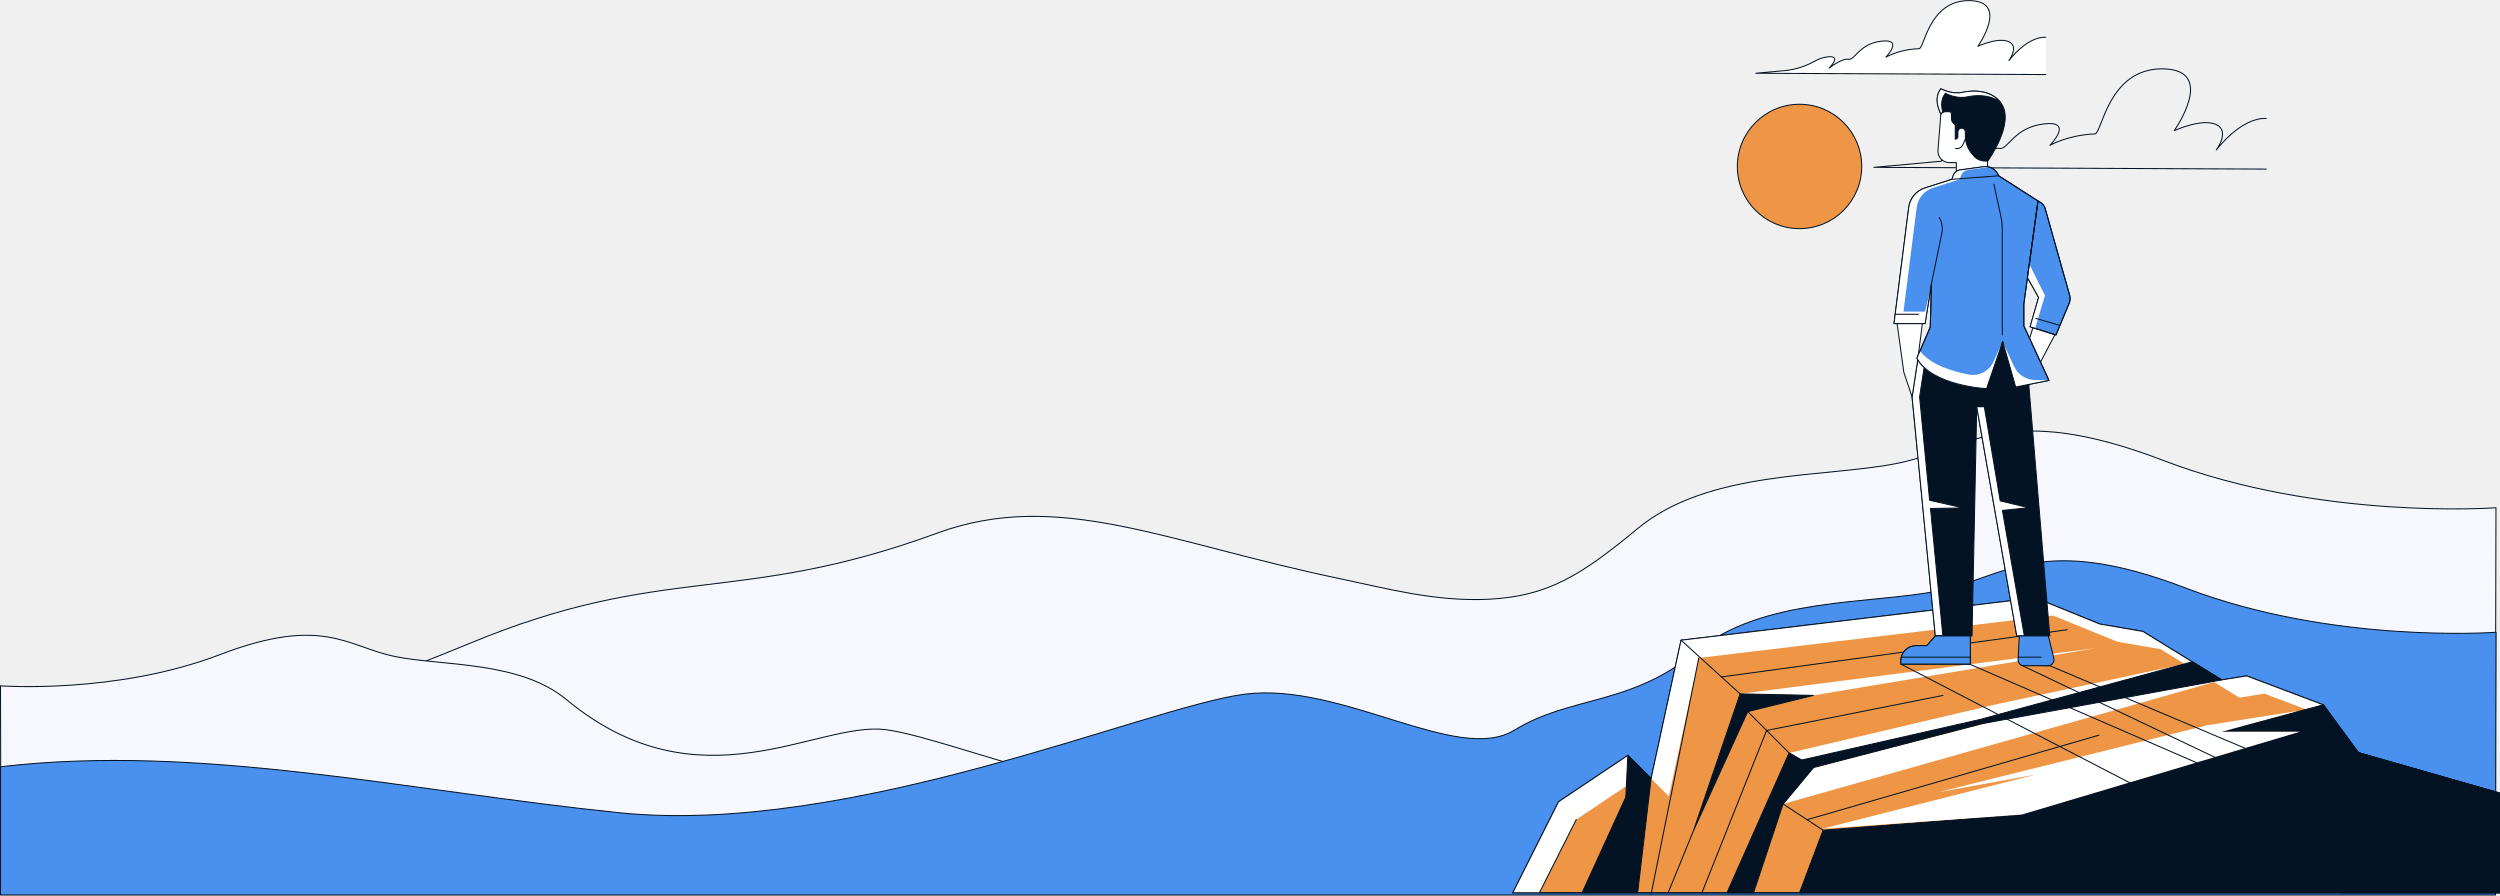
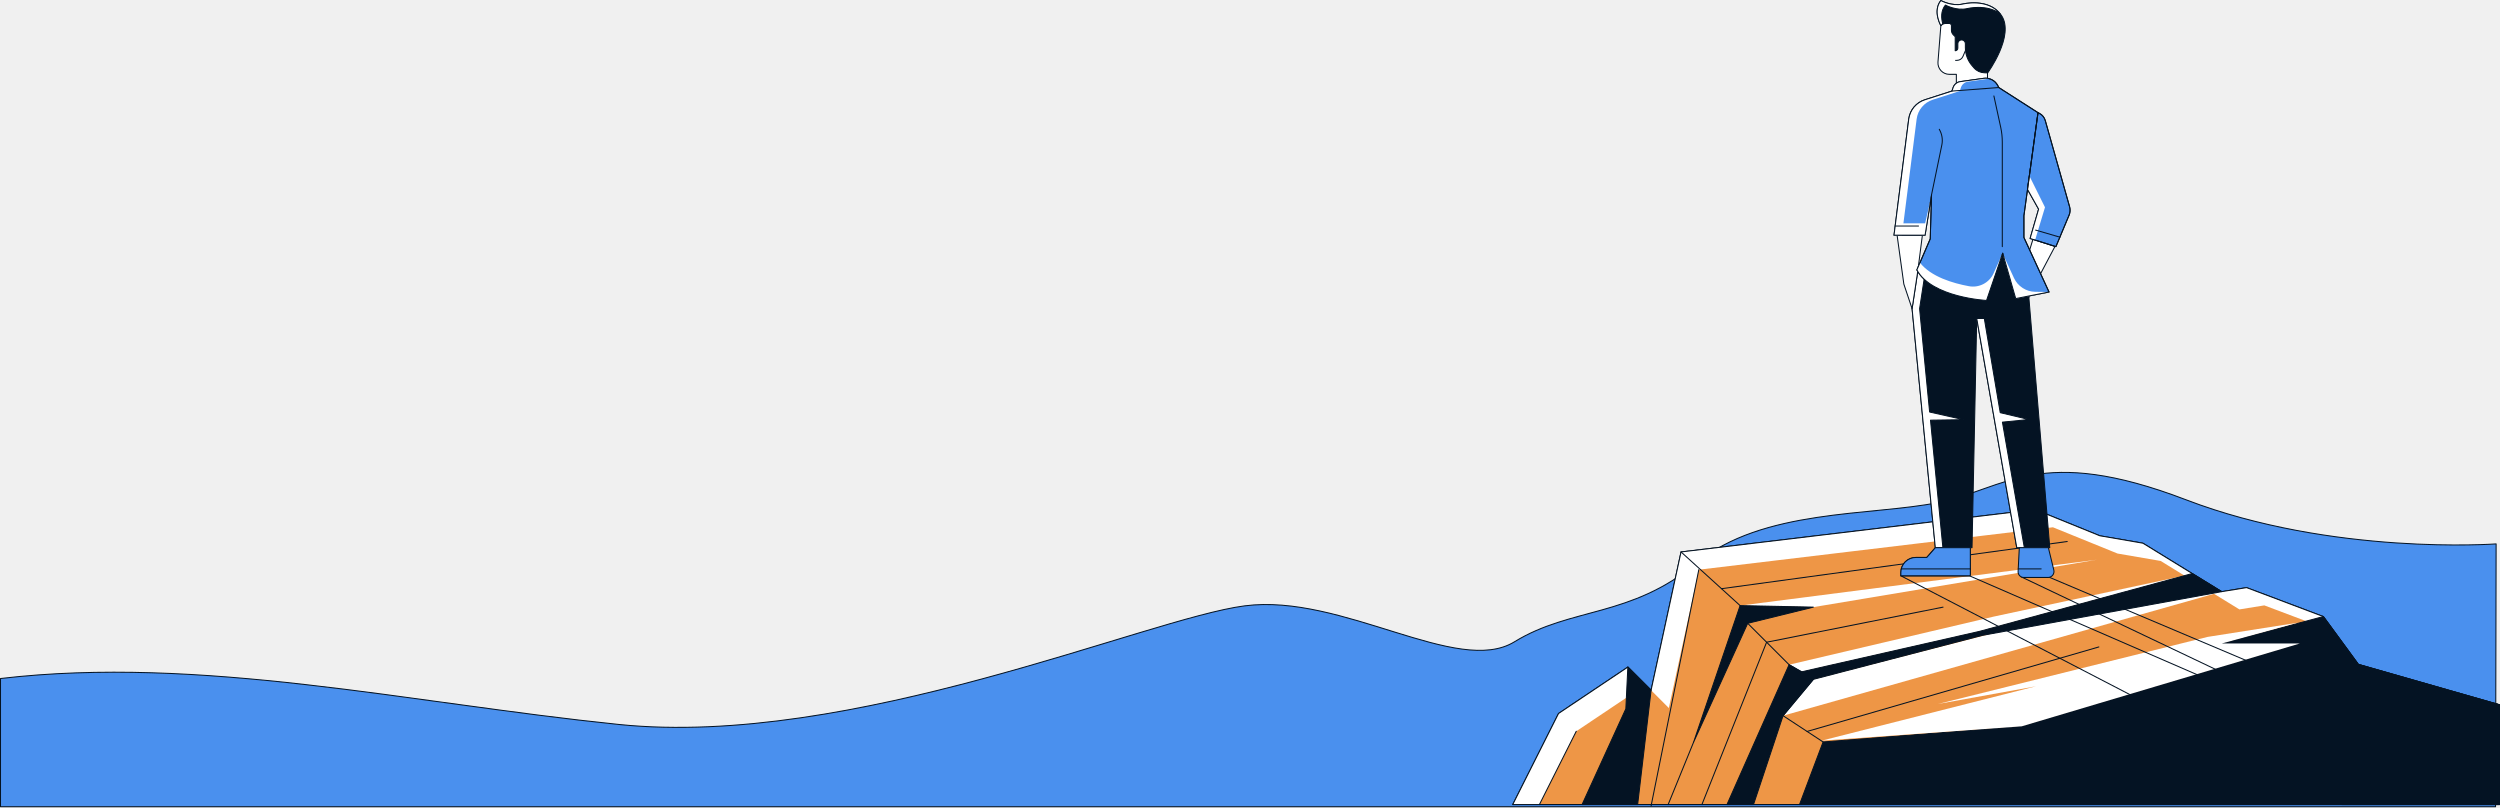
- <svg xmlns="http://www.w3.org/2000/svg" viewBox="0 0 1094.77 392.15">
+ <svg xmlns="http://www.w3.org/2000/svg" viewBox="0 0 1094.77 353.51">
  <defs>
-     <style>.cls-1,.cls-4{fill:none;}.cls-1,.cls-10,.cls-2,.cls-4,.cls-5,.cls-6,.cls-8{stroke:#041323;stroke-linecap:round;stroke-linejoin:round;}.cls-1,.cls-10,.cls-5,.cls-6,.cls-8{stroke-width:0.45px;}.cls-2{fill:#f6f8fd;}.cls-2,.cls-4{stroke-width:0.45px;}.cls-10,.cls-3{fill:#4a90ee;}.cls-5{fill:#ee9646;}.cls-6,.cls-7{fill:#fff;}.cls-8,.cls-9{fill:#041323;}</style>
+     <style>.cls-1,.cls-9{fill:#4a90ee;}.cls-2,.cls-5{fill:none;}.cls-2,.cls-3,.cls-5,.cls-6,.cls-8,.cls-9{stroke:#041323;stroke-linecap:round;stroke-linejoin:round;}.cls-2{stroke-width:0.45px;}.cls-3{fill:#ee9646;}.cls-3,.cls-5,.cls-6,.cls-8,.cls-9{stroke-width:0.45px;}.cls-4,.cls-8{fill:#fff;}.cls-6,.cls-7{fill:#041323;}</style>
  </defs>
  <g id="Layer_2" data-name="Layer 2">
    <g id="Illustrtions">
-       <path class="cls-1" d="M992.43,74.05,820.6,73.28l29.49-2.68a21.09,21.09,0,0,1,13.31-7.06c8.47-.91.69,6.69.69,6.69s7.64-6,11.46-5.23,6.15-9.16,19.53-10.74,2.59,9.39,2.59,9.39,7.69-4.5,19.67-5c3.18-.12,5.73-28.76,29.76-28.5s5,27.08,5,27.08,13.85-6.38,19.53-2c4.23,3.27-1.09,10.44-1.09,10.44s10.64-14.25,21.84-13.8" />
-       <path class="cls-2" d="M1092.73,345.87l.27-123.52s-76.83,5.67-145.69-20.72-84.92-5.06-116.48,1.28-82.64,2.81-113.62,28.5c-25,20.73-39.58,29.73-65.3,31-23.42,1.16-44.76-4.75-64.87-8.94-76.68-15.95-123.5-39.45-176.65-20-87.34,32-119.26,12.77-204.92,48.35C75.86,335.64.22,335.78.22,335.78v32s623.63,23.89,1092.51-21.86" />
-       <path class="cls-2" d="M.4,381.78H773.48V342.05c-61.9-7.27-126.61,7.57-191.61,14.24-72,7.38-163.61-32.81-193.88-36.75s-81.57,35.2-140-13.23c-20.43-16.93-54.1-14.61-74.91-18.79s-31.41-18.24-76.81-.84S.22,300.34.22,300.34Z" />
-       <path class="cls-3" d="M1092.82,391.93H.22V335.78c87.49-10.28,178.94,10.7,270.8,20.11C372.8,366.32,502.26,309.53,545,304s93.31,31,118.18,15.74,50.8-10.49,79.67-34.43,76.47-20.65,105.88-26.55,44.38-25.79,108.54-1.2,135.76,19.32,135.76,19.32Z" />
-       <path class="cls-4" d="M1092.82,391.93H.22V335.78c87.49-10.28,178.94,10.7,270.8,20.11C372.8,366.32,502.26,309.53,545,304s93.31,31,118.18,15.74,50.8-10.49,79.67-34.43,76.47-20.65,105.88-26.55,44.38-25.79,108.54-1.2,135.76,19.32,135.76,19.32Z" />
-       <circle class="cls-5" cx="788.03" cy="72.89" r="27.23" />
-       <path class="cls-6" d="M895.86,32.65l-127-.57,12.74-1.16a33.45,33.45,0,0,0,13.25-4.22,15,15,0,0,1,5.64-1.82c6.25-.67.5,4.95.5,4.95s5.65-4.43,8.48-3.87,4.54-6.77,14.42-7.93S825.85,25,825.85,25a33.75,33.75,0,0,1,14.53-3.67c2.35-.1,4.24-21.26,22-21.06s3.74,20,3.74,20,10.23-4.72,14.42-1.48c3.13,2.42-.81,7.71-.81,7.71s7.87-10.52,16.14-10.2" />
-       <polygon class="cls-5" points="662.44 390.96 682.49 351.1 712.85 330.76 723.02 340.93 736.14 280.35 891.22 261.77 919.52 273.27 938.39 276.51 972.88 297.74 983.79 295.97 1017.4 308.65 1032.73 329.58 1094.54 347.27 1094.54 390.96 662.44 390.96" />
-       <polygon class="cls-7" points="690.26 358.87 720.63 338.53 730.8 348.7 743.92 288.12 898.99 269.54 927.29 281.04 946.16 284.28 980.65 305.51 991.56 303.74 1022.29 315.33 1017.4 308.65 983.79 295.97 972.88 297.74 938.39 276.51 919.52 273.27 891.22 261.77 736.14 280.35 723.02 340.93 712.85 330.76 682.49 351.1 662.44 390.96 674.12 390.96 690.26 358.87" />
-       <line class="cls-1" x1="730.49" y1="390.96" x2="741.67" y2="363.56" />
-       <line class="cls-1" x1="723.03" y1="391.53" x2="743.92" y2="288.12" />
-       <line class="cls-1" x1="753.85" y1="296.43" x2="905.25" y2="275.77" />
-       <polygon class="cls-7" points="780.81 352.06 972.88 297.74 905.09 307.68 794.08 336.14 780.81 352.06" />
-       <polygon class="cls-8" points="788.03 390.96 798.35 363.56 885.32 356.7 1007.08 320.44 972.88 320.44 1017.4 308.65 1032.73 329.58 1094.54 347.27 1094.54 390.96 788.03 390.96" />
-       <polygon class="cls-7" points="797.76 362.97 891.6 339.17 848.61 346.94 966.75 317.55 1006.36 311.31 972.88 320.44 1007.08 320.44 885.32 356.7 797.76 362.97" />
-       <polygon class="cls-7" points="783.46 329.73 873.13 308.65 956.36 290.79 866.82 315.13 788.99 332.82 783.46 329.73" />
-       <polygon class="cls-7" points="794.08 304.52 918.26 283.75 762.01 303.85 794.08 304.52" />
-       <polygon class="cls-8" points="692.81 390.96 711.97 349.04 712.85 330.76 723.02 340.93 717.13 390.96 692.81 390.96" />
-       <polygon class="cls-8" points="741.67 363.56 762.01 303.85 794.08 304.52 765.33 311.6 741.67 363.56" />
-       <polygon class="cls-8" points="756.26 390.96 783.46 329.73 788.99 332.82 866.82 315.13 959.98 289.8 972.88 297.74 867.93 316.9 794.08 336.14 780.81 352.06 767.87 390.96 756.26 390.96" />
-       <polygon class="cls-1" points="662.44 390.96 682.49 351.1 712.85 330.76 723.02 340.93 736.14 280.35 891.22 261.77 919.52 273.27 938.39 276.51 972.88 297.74 983.79 295.97 1017.4 308.65 1032.73 329.58 1094.54 347.27 1094.54 390.96 662.44 390.96" />
-       <polygon class="cls-1" points="832.38 290.79 1025.53 390.96 1093.07 390.96 862.4 290.79 832.38 290.79" />
-       <polygon class="cls-1" points="885.03 291.22 1094.54 390.96 1094.54 374.75 897.61 291.53 885.03 291.22" />
-       <polyline class="cls-1" points="736.14 280.35 762.01 303.85 765.33 311.6 783.46 329.73 794.08 336.14 780.81 352.06 798.35 363.56" />
-       <polyline class="cls-1" points="745.28 390.96 773.61 319.87 850.88 304.52" />
-       <line class="cls-1" x1="674.12" y1="390.96" x2="690.26" y2="358.87" />
-       <line class="cls-1" x1="791.33" y1="358.95" x2="919.1" y2="321.95" />
-       <path class="cls-9" d="M888.4,168.32l9.21,110.16H883.16L865.62,178.06l-2.06,100.42H847.49L837.32,173.82l2.47-16.28s7.7,9.8,30.11,12.67L877,149.54l5.75,19.9Z" />
-       <path class="cls-1" d="M888.4,168.32l9.21,110.16H883.16L865.62,178.06l-2.06,100.42H847.49L837.32,173.82l2.47-16.28s7.7,9.8,30.11,12.67L877,149.54l5.75,19.9Z" />
-       <polygon class="cls-9" points="886.04 169.44 888.45 168.96 888.4 168.32 885.86 168.82 886.04 169.44" />
-       <polygon class="cls-1" points="886.04 169.44 888.45 168.96 888.4 168.32 885.86 168.82 886.04 169.44" />
-       <path class="cls-9" d="M873.21,170.21l5.28-15.42L877,149.54l-6.91,20.2C871.08,169.91,872.12,170.07,873.21,170.21Z" />
-       <path class="cls-1" d="M873.21,170.21l5.28-15.42L877,149.54l-6.91,20.2C871.08,169.91,872.12,170.07,873.21,170.21Z" />
-       <path class="cls-7" d="M842.7,160.24a18.14,18.14,0,0,1-2.91-2.7l-2.47,16.28,10.17,104.66h3.32l-5.43-55.82,14.52-.21L845,219.08l-4.39-45.26Z" />
-       <path class="cls-1" d="M842.7,160.24a18.14,18.14,0,0,1-2.91-2.7l-2.47,16.28,10.17,104.66h3.32l-5.43-55.82,14.52-.21L845,219.08l-4.39-45.26Z" />
-       <polygon class="cls-7" points="865.62 178.06 883.16 278.48 886.48 278.48 876.88 223.51 888.45 222.35 875.92 219.35 868.94 178.06 865.62 178.06" />
-       <polygon class="cls-1" points="865.62 178.06 883.16 278.48 886.48 278.48 876.88 223.51 888.45 222.35 875.92 219.35 868.94 178.06 865.62 178.06" />
-       <line class="cls-1" x1="874.98" y1="178.06" x2="852.87" y2="178.06" />
-       <path class="cls-6" d="M849.92,49.85l-1.27,16a5,5,0,0,0,4.94,5.35h3.11v7.29h13.64V48.67H850.88Z" />
-       <polygon class="cls-6" points="830.76 141.69 833.71 163.06 837.32 173.82 839.79 157.54 841.82 141.69 830.76 141.69" />
-       <polygon class="cls-6" points="899.9 146.53 888.4 168.32 885.52 158.71 890.24 143.46 899.9 146.53" />
-       <path class="cls-9" d="M870.41,70.56s12-16.43,6-25.2c-5.38-7.81-16.88-4.94-16.88-4.94-4.86,1.1-9.58-1.55-9.58-1.55-3.68,4.64,0,11,0,11l.07-.06a3,3,0,0,1,2.15-.9h1.41a1,1,0,0,1,1,1V52a2.75,2.75,0,0,0,.8,1.94l.85.85v6.16h0a1.14,1.14,0,0,0,1.15-1.14v-2A1.66,1.66,0,0,1,859,56.12h0a1.65,1.65,0,0,1,1.65,1.66v1.69a12.11,12.11,0,0,0,3,8l.87,1A6.18,6.18,0,0,0,869,70.51Z" />
-       <path class="cls-1" d="M870.41,70.56s12-16.43,6-25.2c-5.38-7.81-16.88-4.94-16.88-4.94-4.86,1.1-9.58-1.55-9.58-1.55-3.68,4.64,0,11,0,11l.07-.06a3,3,0,0,1,2.15-.9h1.41a1,1,0,0,1,1,1V52a2.75,2.75,0,0,0,.8,1.94l.85.85v6.16h0a1.14,1.14,0,0,0,1.15-1.14v-2A1.66,1.66,0,0,1,859,56.12h0a1.65,1.65,0,0,1,1.65,1.66v1.69a12.11,12.11,0,0,0,3,8l.87,1A6.18,6.18,0,0,0,869,70.51Z" />
-       <path class="cls-7" d="M851.91,40.86s4.72,2.65,9.58,1.55c0,0,8.66-2.16,14.46,2.37-5.54-7.08-16.45-4.36-16.45-4.36-4.86,1.1-9.58-1.55-9.58-1.55-3.68,4.64,0,11,0,11l.84-.84C850.11,46.75,849.79,43.53,851.91,40.86Z" />
-       <path class="cls-1" d="M851.91,40.86s4.72,2.65,9.58,1.55c0,0,8.66-2.16,14.46,2.37-5.54-7.08-16.45-4.36-16.45-4.36-4.86,1.1-9.58-1.55-9.58-1.55-3.68,4.64,0,11,0,11l.84-.84C850.11,46.75,849.79,43.53,851.91,40.86Z" />
-       <path class="cls-3" d="M843,82.3l11.78-3.78.52-1.54a3.85,3.85,0,0,1,3.12-2.58L868.68,73a6,6,0,0,1,6.07,3l.53,1,17.17,11-6.19,45.1v9.62l11,23.88-14.59,2.88L877,149.54l-7.07,20.67s-24-1.22-30.52-13.38l5.86-13.59.56-19.13L843,141.69h-13.6l6.45-50.86A10.32,10.32,0,0,1,843,82.3Z" />
-       <path class="cls-1" d="M843,82.3l11.78-3.78.52-1.54a3.85,3.85,0,0,1,3.12-2.58L868.68,73a6,6,0,0,1,6.07,3l.53,1,17.17,11-6.19,45.1v9.62l11,23.88-14.59,2.88L877,149.54l-7.07,20.67s-24-1.22-30.52-13.38l5.86-13.59.56-19.13L843,141.69h-13.6l6.45-50.86A10.32,10.32,0,0,1,843,82.3Z" />
-       <path class="cls-7" d="M897.31,166.56l0-.05-6.08-.09a10.35,10.35,0,0,1-9.28-6l-5-10.84,5.75,19.9Z" />
-       <path class="cls-7" d="M862.15,164c-6.88-1.27-16.57-4.11-21.4-10.3l-1.37,3.16c6.53,12.16,30.52,13.38,30.52,13.38L877,149.54l-4,8.8A9.9,9.9,0,0,1,862.15,164Z" />
-       <polygon class="cls-7" points="845.61 125.29 843.03 136.44 830.1 136.44 829.43 141.69 843.03 141.69 845.61 125.29" />
-       <path class="cls-7" d="M846.39,82.3l11.79-3.78L858.7,77a3.85,3.85,0,0,1,3.11-2.58l9.25-1.3a5.76,5.76,0,0,0-2.38-.15L858.39,74.4A3.85,3.85,0,0,0,855.27,77l-.52,1.54L843,82.3a10.32,10.32,0,0,0-7.09,8.53l-6.45,50.86h3.43l6.45-50.86A10.31,10.31,0,0,1,846.39,82.3Z" />
-       <path class="cls-3" d="M892.45,88l.69.36a5.09,5.09,0,0,1,2.5,3.1l10.67,37.83a5.47,5.47,0,0,1-.22,3.57l-5.79,13.84L889,143.09l3.72-12.86-4.87-8.66Z" />
-       <path class="cls-1" d="M892.45,88l.69.36a5.09,5.09,0,0,1,2.5,3.1l10.67,37.83a5.47,5.47,0,0,1-.22,3.57l-5.79,13.84L889,143.09l3.72-12.86-4.87-8.66Z" />
-       <polygon class="cls-7" points="888.65 115.62 895.52 129.43 891.23 143.64 888.99 143.09 892.71 130.23 887.84 121.57 888.65 115.62" />
-       <path class="cls-1" d="M892.45,88l.69.36a5.09,5.09,0,0,1,2.5,3.1l10.67,37.83a5.47,5.47,0,0,1-.22,3.57l-5.79,13.84L889,143.09l3.72-12.86-4.87-8.66Z" />
-       <path class="cls-3" d="M862.82,278.48v11.89a.42.42,0,0,1-.42.42h-30v-1.44a6.59,6.59,0,0,1,6.6-6.59h4.75l3.76-4.28Z" />
-       <path class="cls-1" d="M862.82,278.48v11.89a.42.42,0,0,1-.42.42h-30v-1.44a6.59,6.59,0,0,1,6.6-6.59h4.75l3.76-4.28Z" />
-       <path class="cls-3" d="M862.82,278.48v11.89a.42.42,0,0,1-.42.42h-30v-1.44a6.59,6.59,0,0,1,6.6-6.59h4.75l3.76-4.28Z" />
-       <path class="cls-1" d="M862.82,278.48v11.89a.42.42,0,0,1-.42.42h-30v-1.44a6.59,6.59,0,0,1,6.6-6.59h4.75l3.76-4.28Z" />
-       <line class="cls-3" x1="832.57" y1="287.78" x2="862.82" y2="287.78" />
-       <line class="cls-1" x1="832.57" y1="287.78" x2="862.82" y2="287.78" />
-       <path class="cls-3" d="M884.27,278.48l-.53,10.42a2.5,2.5,0,0,0,2.5,2.63h10.59a2.63,2.63,0,0,0,2.55-3.27L897,278.48Z" />
-       <path class="cls-1" d="M884.27,278.48l-.53,10.42a2.5,2.5,0,0,0,2.5,2.63h10.59a2.63,2.63,0,0,0,2.55-3.27L897,278.48Z" />
-       <line class="cls-10" x1="883.8" y1="287.78" x2="893.83" y2="287.78" />
-       <line class="cls-6" x1="829.95" y1="137.62" x2="840.12" y2="137.62" />
-       <line class="cls-6" x1="902.04" y1="142.5" x2="891.42" y2="139.4" />
-       <path class="cls-1" d="M876.82,146.66V100.84a30.39,30.39,0,0,0-.68-6.38l-3-13.8" />
-       <line class="cls-6" x1="854.75" y1="78.52" x2="875.28" y2="76.98" />
-       <path class="cls-1" d="M845.8,124.11l4.55-22a9.71,9.71,0,0,0-1.13-6.85h0" />
-       <path class="cls-6" d="M856.37,65.07H857a2.81,2.81,0,0,0,2.6-1.74l1.11-2.73" />
-       <path class="cls-1" d="M843,82.3l11.78-3.78.52-1.54a3.85,3.85,0,0,1,3.12-2.58L868.68,73a6,6,0,0,1,6.07,3l.53,1,17.17,11-6.19,45.1v9.62l11,23.88-14.59,2.88L877,149.54l-7.07,20.67s-24-1.22-30.52-13.38l5.86-13.59.56-19.13L843,141.69h-13.6l6.45-50.86A10.32,10.32,0,0,1,843,82.3Z" />
+       <path class="cls-1" d="M1092.82,353.28H.22V297.13c87.49-10.27,178.94,10.7,270.8,20.12,101.78,10.43,231.24-46.37,274-51.94s93.31,31,118.18,15.74,50.8-10.5,79.67-34.43S819.36,226,848.77,220.06s44.38-25.78,108.54-1.19,135.76,19.31,135.76,19.31Z" />
+       <path class="cls-2" d="M1092.82,353.28H.22V297.13c87.49-10.27,178.94,10.7,270.8,20.12,101.78,10.43,231.24-46.37,274-51.94s93.31,31,118.18,15.74,50.8-10.5,79.67-34.43S819.36,226,848.77,220.06s44.38-25.78,108.54-1.19,135.76,19.31,135.76,19.31Z" />
+       <polygon class="cls-3" points="662.44 352.32 682.49 312.45 712.85 292.11 723.02 302.28 736.14 241.7 891.22 223.13 919.52 234.62 938.39 237.87 972.88 259.09 983.79 257.32 1017.4 270 1032.73 290.93 1094.54 308.62 1094.54 352.32 662.44 352.32" />
+       <polygon class="cls-4" points="690.26 320.23 720.63 299.88 730.8 310.06 743.92 249.47 898.99 230.9 927.29 242.4 946.16 245.64 980.65 266.87 991.56 265.1 1022.29 276.69 1017.4 270 983.79 257.32 972.88 259.09 938.39 237.87 919.52 234.62 891.22 223.13 736.14 241.7 723.02 302.28 712.85 292.11 682.49 312.45 662.44 352.32 674.12 352.32 690.26 320.23" />
+       <line class="cls-5" x1="730.49" y1="352.32" x2="741.67" y2="324.91" />
+       <line class="cls-5" x1="723.03" y1="352.88" x2="743.92" y2="249.47" />
+       <line class="cls-5" x1="753.85" y1="257.79" x2="905.25" y2="237.13" />
+       <polygon class="cls-4" points="780.81 313.41 972.88 259.09 905.09 269.03 794.08 297.49 780.81 313.41" />
+       <polygon class="cls-6" points="788.03 352.32 798.35 324.91 885.32 318.06 1007.08 281.79 972.88 281.79 1017.4 270 1032.73 290.93 1094.54 308.62 1094.54 352.32 788.03 352.32" />
+       <polygon class="cls-4" points="797.76 324.32 891.6 300.52 848.61 308.29 966.75 278.9 1006.36 272.66 972.88 281.79 1007.08 281.79 885.32 318.06 797.76 324.32" />
+       <polygon class="cls-4" points="783.46 291.08 873.13 270 956.36 252.14 866.82 276.49 788.99 294.18 783.46 291.08" />
+       <polygon class="cls-4" points="794.08 265.87 918.26 245.1 762.01 265.2 794.08 265.87" />
+       <polygon class="cls-6" points="692.81 352.32 711.97 310.39 712.85 292.11 723.02 302.28 717.13 352.32 692.81 352.32" />
+       <polygon class="cls-6" points="741.67 324.91 762.01 265.2 794.08 265.87 765.33 272.95 741.67 324.91" />
+       <polygon class="cls-6" points="756.26 352.32 783.46 291.08 788.99 294.18 866.82 276.49 959.98 251.16 972.88 259.09 867.93 278.26 794.08 297.49 780.81 313.41 767.87 352.32 756.26 352.32" />
+       <polygon class="cls-5" points="662.44 352.32 682.49 312.45 712.85 292.11 723.02 302.28 736.14 241.7 891.22 223.13 919.52 234.62 938.39 237.87 972.88 259.09 983.79 257.32 1017.4 270 1032.73 290.93 1094.54 308.62 1094.54 352.32 662.44 352.32" />
+       <polygon class="cls-5" points="832.38 252.14 1025.53 352.32 1093.07 352.32 862.4 252.14 832.38 252.14" />
+       <polygon class="cls-5" points="885.03 252.57 1094.54 352.32 1094.54 336.11 897.61 252.88 885.03 252.57" />
+       <polyline class="cls-5" points="736.14 241.7 762.01 265.2 765.33 272.95 783.46 291.08 794.08 297.49 780.81 313.41 798.35 324.91" />
+       <polyline class="cls-5" points="745.28 352.32 773.61 281.23 850.88 265.87" />
+       <line class="cls-5" x1="674.12" y1="352.32" x2="690.26" y2="320.23" />
+       <line class="cls-5" x1="791.33" y1="320.31" x2="919.1" y2="283.3" />
+       <path class="cls-7" d="M888.4,129.67l9.21,110.17H883.16L865.62,139.41l-2.06,100.43H847.49L837.32,135.18l2.47-16.29s7.7,9.8,30.11,12.68L877,110.89l5.75,19.9Z" />
+       <path class="cls-5" d="M888.4,129.67l9.21,110.17H883.16L865.62,139.41l-2.06,100.43H847.49L837.32,135.18l2.47-16.29s7.7,9.8,30.11,12.68L877,110.89l5.75,19.9Z" />
+       <polygon class="cls-7" points="886.04 130.79 888.45 130.31 888.4 129.67 885.86 130.17 886.04 130.79" />
+       <polygon class="cls-5" points="886.04 130.79 888.45 130.31 888.4 129.67 885.86 130.17 886.04 130.79" />
+       <path class="cls-7" d="M873.21,131.57l5.28-15.42L877,110.89l-6.91,20.2C871.08,131.26,872.12,131.43,873.21,131.57Z" />
+       <path class="cls-5" d="M873.21,131.57l5.28-15.42L877,110.89l-6.91,20.2C871.08,131.26,872.12,131.43,873.21,131.57Z" />
+       <path class="cls-4" d="M842.7,121.6a18.41,18.41,0,0,1-2.91-2.71l-2.47,16.29,10.17,104.66h3.32L845.38,184l14.52-.21L845,180.43l-4.39-45.25Z" />
+       <path class="cls-5" d="M842.7,121.6a18.41,18.41,0,0,1-2.91-2.71l-2.47,16.29,10.17,104.66h3.32L845.38,184l14.52-.21L845,180.43l-4.39-45.25Z" />
+       <polygon class="cls-4" points="865.62 139.41 883.16 239.84 886.48 239.84 876.88 184.86 888.45 183.7 875.92 180.71 868.94 139.41 865.62 139.41" />
+       <polygon class="cls-5" points="865.62 139.41 883.16 239.84 886.48 239.84 876.88 184.86 888.45 183.7 875.92 180.71 868.94 139.41 865.62 139.41" />
+       <line class="cls-5" x1="874.98" y1="139.41" x2="852.87" y2="139.41" />
+       <path class="cls-8" d="M849.92,11.21l-1.27,16a5,5,0,0,0,4.94,5.34h3.11v7.3h13.64V10H850.88Z" />
+       <polygon class="cls-8" points="830.76 103.04 833.71 124.42 837.32 135.18 839.79 118.89 841.82 103.04 830.76 103.04" />
+       <polygon class="cls-8" points="899.9 107.89 888.4 129.67 885.52 120.07 890.24 104.81 899.9 107.89" />
+       <path class="cls-7" d="M870.41,31.92s12-16.44,6-25.21C871-1.1,859.5,1.77,859.5,1.77c-4.86,1.11-9.58-1.54-9.58-1.54-3.68,4.64,0,11,0,11l.07-.07a3,3,0,0,1,2.15-.89h1.41a1,1,0,0,1,1,1v2a2.79,2.79,0,0,0,.8,1.95l.85.85v6.15h0a1.14,1.14,0,0,0,1.15-1.14v-2A1.66,1.66,0,0,1,859,17.47h0a1.65,1.65,0,0,1,1.65,1.66v1.69a12.09,12.09,0,0,0,3,8l.87,1A6.22,6.22,0,0,0,869,31.87Z" />
+       <path class="cls-5" d="M870.41,31.92s12-16.44,6-25.21C871-1.1,859.5,1.77,859.5,1.77c-4.86,1.11-9.58-1.54-9.58-1.54-3.68,4.64,0,11,0,11l.07-.07a3,3,0,0,1,2.15-.89h1.41a1,1,0,0,1,1,1v2a2.79,2.79,0,0,0,.8,1.95l.85.85v6.15h0a1.14,1.14,0,0,0,1.15-1.14v-2A1.66,1.66,0,0,1,859,17.47h0a1.65,1.65,0,0,1,1.65,1.66v1.69a12.09,12.09,0,0,0,3,8l.87,1A6.22,6.22,0,0,0,869,31.87Z" />
+       <path class="cls-4" d="M851.91,2.21s4.72,2.66,9.58,1.55c0,0,8.66-2.16,14.46,2.37C870.41-.95,859.5,1.77,859.5,1.77c-4.86,1.11-9.58-1.54-9.58-1.54-3.68,4.64,0,11,0,11l.84-.84C850.11,8.11,849.79,4.88,851.91,2.21Z" />
+       <path class="cls-5" d="M851.91,2.21s4.72,2.66,9.58,1.55c0,0,8.66-2.16,14.46,2.37C870.41-.95,859.5,1.77,859.5,1.77c-4.86,1.11-9.58-1.54-9.58-1.54-3.68,4.64,0,11,0,11l.84-.84C850.11,8.11,849.79,4.88,851.91,2.21Z" />
+       <path class="cls-1" d="M843,43.66l11.78-3.78.52-1.55a3.88,3.88,0,0,1,3.12-2.58l10.29-1.45a6,6,0,0,1,6.07,3.05l.53,1,17.17,11-6.19,45.11V104l11,23.88-14.59,2.87L877,110.89l-7.07,20.68s-24-1.22-30.52-13.38l5.86-13.6.56-19.13L843,103h-13.6l6.45-50.85A10.31,10.31,0,0,1,843,43.66Z" />
+       <path class="cls-5" d="M843,43.66l11.78-3.78.52-1.55a3.88,3.88,0,0,1,3.12-2.58l10.29-1.45a6,6,0,0,1,6.07,3.05l.53,1,17.17,11-6.19,45.11V104l11,23.88-14.59,2.87L877,110.89l-7.07,20.68s-24-1.22-30.52-13.38l5.86-13.6.56-19.13L843,103h-13.6l6.45-50.85A10.31,10.31,0,0,1,843,43.66Z" />
+       <path class="cls-4" d="M897.31,127.92l0-.06-6.08-.08a10.38,10.38,0,0,1-9.28-6l-5-10.84,5.75,19.9Z" />
+       <path class="cls-4" d="M862.15,125.32c-6.88-1.27-16.57-4.1-21.4-10.3l-1.37,3.17c6.53,12.16,30.52,13.38,30.52,13.38L877,110.89l-4,8.8A9.89,9.89,0,0,1,862.15,125.32Z" />
+       <polygon class="cls-4" points="845.61 86.65 843.03 97.79 830.1 97.79 829.43 103.04 843.03 103.04 845.61 86.65" />
+       <path class="cls-4" d="M846.39,43.66l11.79-3.78.52-1.55a3.88,3.88,0,0,1,3.11-2.58l9.25-1.3a6.12,6.12,0,0,0-2.38-.15l-10.29,1.45a3.88,3.88,0,0,0-3.12,2.58l-.52,1.55L843,43.66a10.31,10.31,0,0,0-7.09,8.53L829.43,103h3.43l6.45-50.85A10.3,10.3,0,0,1,846.39,43.66Z" />
+       <path class="cls-1" d="M892.45,49.31l.69.37a5.09,5.09,0,0,1,2.5,3.1l10.67,37.83a5.44,5.44,0,0,1-.22,3.56L900.3,108,889,104.44l3.72-12.86-4.87-8.66Z" />
+       <path class="cls-5" d="M892.45,49.31l.69.37a5.09,5.09,0,0,1,2.5,3.1l10.67,37.83a5.44,5.44,0,0,1-.22,3.56L900.3,108,889,104.44l3.72-12.86-4.87-8.66Z" />
+       <polygon class="cls-4" points="888.65 76.97 895.52 90.78 891.23 105 888.99 104.44 892.71 91.58 887.84 82.92 888.65 76.97" />
+       <path class="cls-5" d="M892.45,49.31l.69.37a5.09,5.09,0,0,1,2.5,3.1l10.67,37.83a5.44,5.44,0,0,1-.22,3.56L900.3,108,889,104.44l3.72-12.86-4.87-8.66Z" />
+       <path class="cls-1" d="M862.82,239.84v11.88a.42.42,0,0,1-.42.42h-30v-1.43a6.59,6.59,0,0,1,6.6-6.6h4.75l3.76-4.27Z" />
+       <path class="cls-5" d="M862.82,239.84v11.88a.42.42,0,0,1-.42.42h-30v-1.43a6.59,6.59,0,0,1,6.6-6.6h4.75l3.76-4.27Z" />
+       <path class="cls-1" d="M862.82,239.84v11.88a.42.42,0,0,1-.42.42h-30v-1.43a6.59,6.59,0,0,1,6.6-6.6h4.75l3.76-4.27Z" />
+       <path class="cls-5" d="M862.82,239.84v11.88a.42.42,0,0,1-.42.42h-30v-1.43a6.59,6.59,0,0,1,6.6-6.6h4.75l3.76-4.27Z" />
+       <line class="cls-1" x1="832.57" y1="249.13" x2="862.82" y2="249.13" />
+       <line class="cls-5" x1="832.57" y1="249.13" x2="862.82" y2="249.13" />
+       <path class="cls-1" d="M884.27,239.84l-.53,10.41a2.5,2.5,0,0,0,2.5,2.63h10.59a2.63,2.63,0,0,0,2.55-3.26L897,239.84Z" />
+       <path class="cls-5" d="M884.27,239.84l-.53,10.41a2.5,2.5,0,0,0,2.5,2.63h10.59a2.63,2.63,0,0,0,2.55-3.26L897,239.84Z" />
+       <line class="cls-9" x1="883.8" y1="249.13" x2="893.83" y2="249.13" />
+       <line class="cls-8" x1="829.95" y1="98.98" x2="840.12" y2="98.98" />
+       <line class="cls-8" x1="902.04" y1="103.86" x2="891.42" y2="100.76" />
+       <path class="cls-5" d="M876.82,108V62.19a30.46,30.46,0,0,0-.68-6.38l-3-13.79" />
+       <line class="cls-8" x1="854.75" y1="39.88" x2="875.28" y2="38.33" />
+       <path class="cls-5" d="M845.8,85.46l4.55-22a9.67,9.67,0,0,0-1.13-6.84h0" />
+       <path class="cls-8" d="M856.37,26.43H857a2.81,2.81,0,0,0,2.6-1.74L860.74,22" />
+       <path class="cls-5" d="M843,43.66l11.78-3.78.52-1.55a3.88,3.88,0,0,1,3.12-2.58l10.29-1.45a6,6,0,0,1,6.07,3.05l.53,1,17.17,11-6.19,45.11V104l11,23.88-14.59,2.87L877,110.89l-7.07,20.68s-24-1.22-30.52-13.38l5.86-13.6.56-19.13L843,103h-13.6l6.45-50.85A10.31,10.31,0,0,1,843,43.66Z" />
    </g>
  </g>
</svg>
